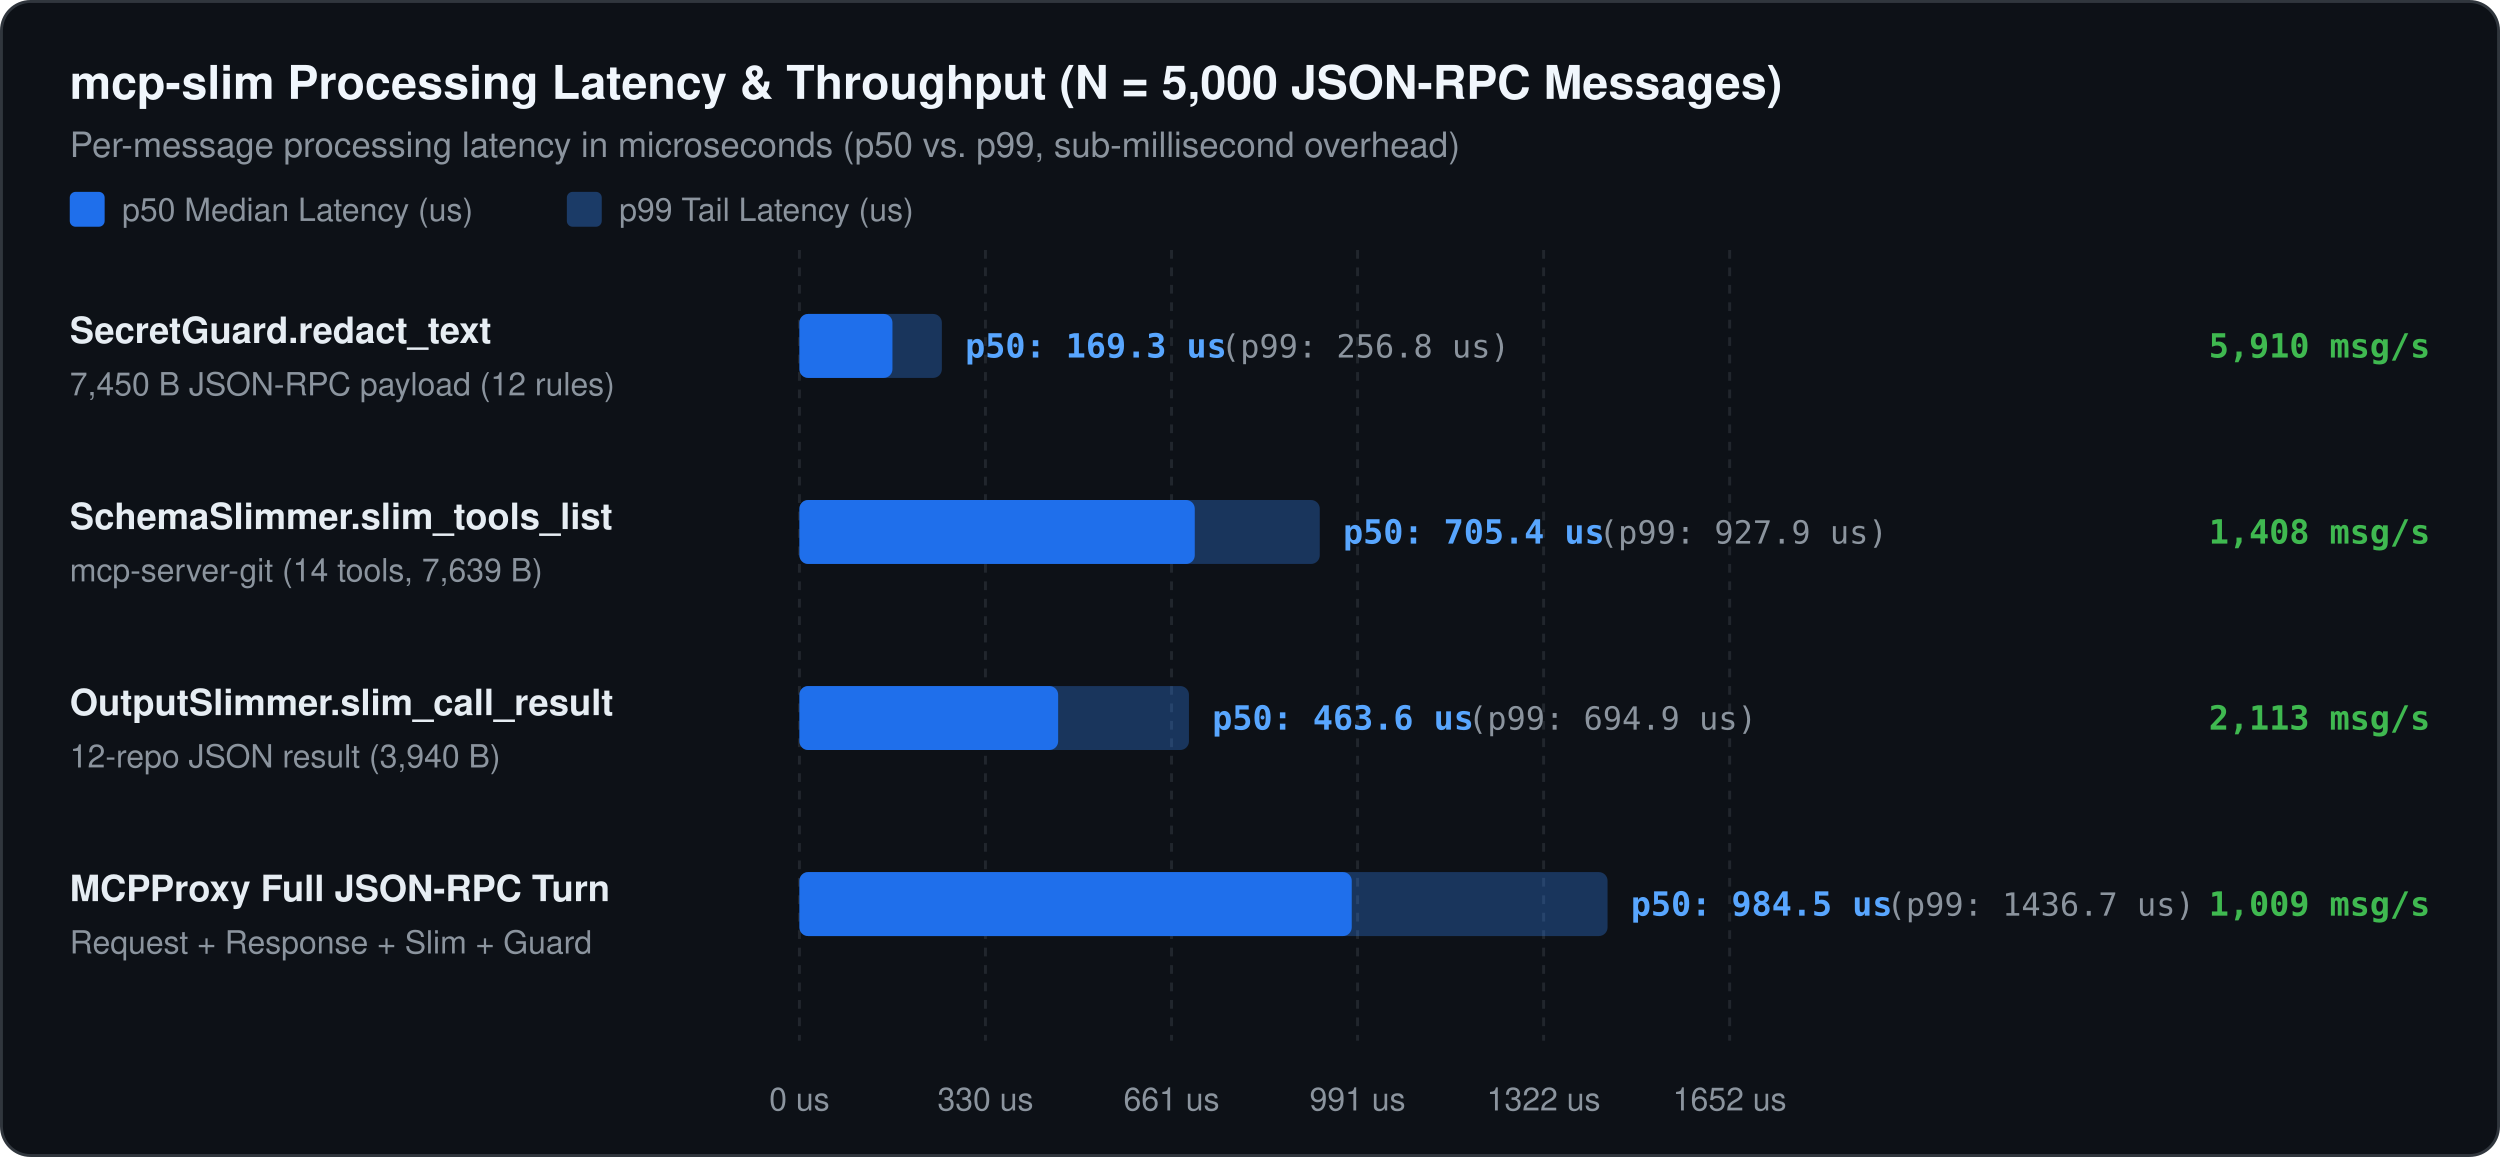
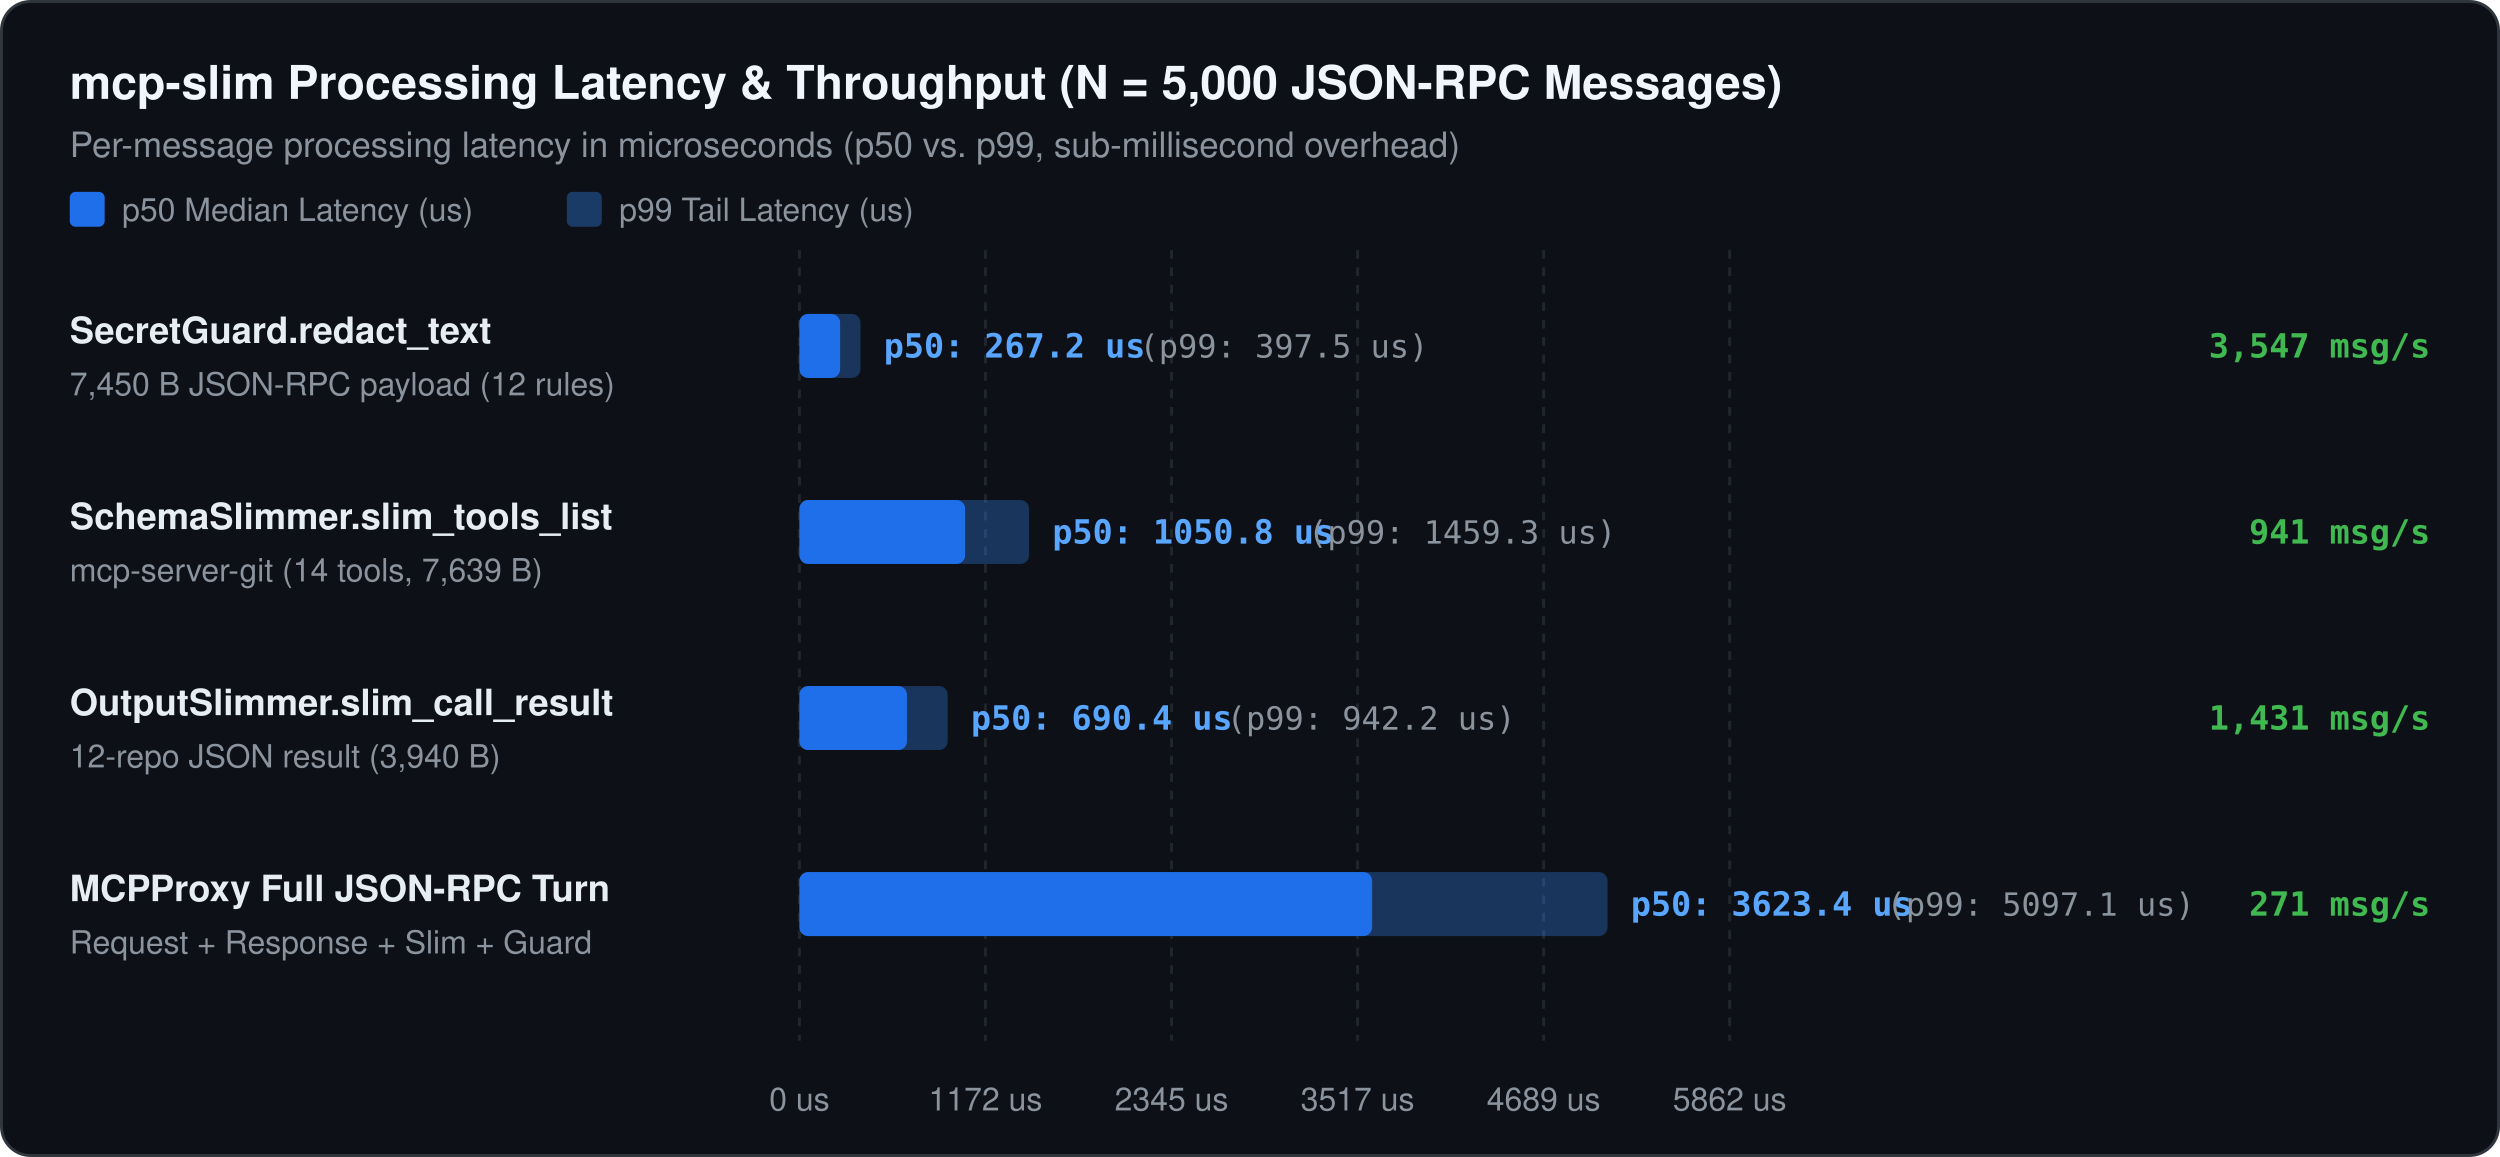
<svg xmlns="http://www.w3.org/2000/svg" viewBox="0 0 860 398" width="100%">
  <style>
    .bg { fill: #0d1117; rx: 10px; stroke: #30363d; stroke-width: 1px; }
    .title { font: 600 16px -apple-system, BlinkMacSystemFont, "Segoe UI", Helvetica, Arial, sans-serif; fill: #f0f6fc; }
    .subtitle { font: 400 12px -apple-system, BlinkMacSystemFont, "Segoe UI", Helvetica, Arial, sans-serif; fill: #8b949e; }
    .label { font: 600 12.5px -apple-system, BlinkMacSystemFont, "Segoe UI", Helvetica, Arial, sans-serif; fill: #e6edf3; }
    .sublabel { font: 400 11px -apple-system, BlinkMacSystemFont, "Segoe UI", Helvetica, Arial, sans-serif; fill: #8b949e; }
    .val { font: 600 11.5px ui-monospace, SFMono-Regular, Menlo, Monaco, Consolas, monospace; fill: #58a6ff; }
    .val-p99 { font: 400 11px ui-monospace, SFMono-Regular, Menlo, Monaco, Consolas, monospace; fill: #8b949e; }
    .throughput { font: 700 11.5px ui-monospace, SFMono-Regular, Menlo, Monaco, Consolas, monospace; fill: #3fb950; }
    .grid { stroke: #21262d; stroke-width: 1px; stroke-dasharray: 3,3; }
  </style>
  <rect class="bg" x="0.5" y="0.5" width="859" height="397" />
  <text class="title" x="24" y="34">mcp-slim Processing Latency &amp; Throughput (N = 5,000 JSON-RPC Messages)</text>
  <text class="subtitle" x="24" y="54">Per-message processing latency in microseconds (p50 vs. p99, sub-millisecond overhead)</text>
  <rect x="24" y="66" width="12" height="12" rx="2" fill="#1f6feb" />
  <text class="sublabel" x="42" y="76">p50 Median Latency (us)</text>
  <rect x="195" y="66" width="12" height="12" rx="2" fill="#388bfd" fill-opacity="0.35" />
  <text class="sublabel" x="213" y="76">p99 Tail Latency (us)</text>
  <line class="grid" x1="275" y1="86" x2="275" y2="358" />
  <text class="sublabel" x="275" y="382" text-anchor="middle">0 us</text>
  <line class="grid" x1="339" y1="86" x2="339" y2="358" />
-   <text class="sublabel" x="339" y="382" text-anchor="middle">330 us</text>
+   <text class="sublabel" x="339" y="382" text-anchor="middle">1172 us</text>
  <line class="grid" x1="403" y1="86" x2="403" y2="358" />
-   <text class="sublabel" x="403" y="382" text-anchor="middle">661 us</text>
+   <text class="sublabel" x="403" y="382" text-anchor="middle">2345 us</text>
  <line class="grid" x1="467" y1="86" x2="467" y2="358" />
-   <text class="sublabel" x="467" y="382" text-anchor="middle">991 us</text>
+   <text class="sublabel" x="467" y="382" text-anchor="middle">3517 us</text>
  <line class="grid" x1="531" y1="86" x2="531" y2="358" />
-   <text class="sublabel" x="531" y="382" text-anchor="middle">1322 us</text>
+   <text class="sublabel" x="531" y="382" text-anchor="middle">4689 us</text>
  <line class="grid" x1="595" y1="86" x2="595" y2="358" />
-   <text class="sublabel" x="595" y="382" text-anchor="middle">1652 us</text>
+   <text class="sublabel" x="595" y="382" text-anchor="middle">5862 us</text>
  <text class="label" x="24" y="118">SecretGuard.redact_text</text>
  <text class="sublabel" x="24" y="136">7,450 B JSON-RPC payload (12 rules)</text>
-   <rect x="275" y="108" width="49" height="22" rx="3" fill="#388bfd" fill-opacity="0.30" />
-   <rect x="275" y="108" width="32" height="22" rx="3" fill="#1f6feb" />
-   <text class="val" x="332" y="123">p50: 169.3 us</text>
-   <text class="val-p99" x="420" y="123">(p99: 256.8 us)</text>
-   <text class="throughput" x="836" y="123" text-anchor="end">5,910 msg/s</text>
+   <rect x="275" y="108" width="21" height="22" rx="3" fill="#388bfd" fill-opacity="0.30" />
+   <rect x="275" y="108" width="14" height="22" rx="3" fill="#1f6feb" />
+   <text class="val" x="304" y="123">p50: 267.2 us</text>
+   <text class="val-p99" x="392" y="123">(p99: 397.5 us)</text>
+   <text class="throughput" x="836" y="123" text-anchor="end">3,547 msg/s</text>
  <text class="label" x="24" y="182">SchemaSlimmer.slim_tools_list</text>
  <text class="sublabel" x="24" y="200">mcp-server-git (14 tools, 7,639 B)</text>
-   <rect x="275" y="172" width="179" height="22" rx="3" fill="#388bfd" fill-opacity="0.30" />
-   <rect x="275" y="172" width="136" height="22" rx="3" fill="#1f6feb" />
-   <text class="val" x="462" y="187">p50: 705.4 us</text>
-   <text class="val-p99" x="550" y="187">(p99: 927.9 us)</text>
-   <text class="throughput" x="836" y="187" text-anchor="end">1,408 msg/s</text>
+   <rect x="275" y="172" width="79" height="22" rx="3" fill="#388bfd" fill-opacity="0.30" />
+   <rect x="275" y="172" width="57" height="22" rx="3" fill="#1f6feb" />
+   <text class="val" x="362" y="187">p50: 1050.8 us</text>
+   <text class="val-p99" x="450" y="187">(p99: 1459.3 us)</text>
+   <text class="throughput" x="836" y="187" text-anchor="end">941 msg/s</text>
  <text class="label" x="24" y="246">OutputSlimmer.slim_call_result</text>
  <text class="sublabel" x="24" y="264">12-repo JSON result (3,940 B)</text>
-   <rect x="275" y="236" width="134" height="22" rx="3" fill="#388bfd" fill-opacity="0.30" />
-   <rect x="275" y="236" width="89" height="22" rx="3" fill="#1f6feb" />
-   <text class="val" x="417" y="251">p50: 463.6 us</text>
-   <text class="val-p99" x="505" y="251">(p99: 694.9 us)</text>
-   <text class="throughput" x="836" y="251" text-anchor="end">2,113 msg/s</text>
+   <rect x="275" y="236" width="51" height="22" rx="3" fill="#388bfd" fill-opacity="0.30" />
+   <rect x="275" y="236" width="37" height="22" rx="3" fill="#1f6feb" />
+   <text class="val" x="334" y="251">p50: 690.4 us</text>
+   <text class="val-p99" x="422" y="251">(p99: 942.2 us)</text>
+   <text class="throughput" x="836" y="251" text-anchor="end">1,431 msg/s</text>
  <text class="label" x="24" y="310">MCPProxy Full JSON-RPC Turn</text>
  <text class="sublabel" x="24" y="328">Request + Response + Slim + Guard</text>
  <rect x="275" y="300" width="278" height="22" rx="3" fill="#388bfd" fill-opacity="0.30" />
-   <rect x="275" y="300" width="190" height="22" rx="3" fill="#1f6feb" />
-   <text class="val" x="561" y="315">p50: 984.5 us</text>
-   <text class="val-p99" x="649" y="315">(p99: 1436.7 us)</text>
-   <text class="throughput" x="836" y="315" text-anchor="end">1,009 msg/s</text>
+   <rect x="275" y="300" width="197" height="22" rx="3" fill="#1f6feb" />
+   <text class="val" x="561" y="315">p50: 3623.4 us</text>
+   <text class="val-p99" x="649" y="315">(p99: 5097.1 us)</text>
+   <text class="throughput" x="836" y="315" text-anchor="end">271 msg/s</text>
</svg>
